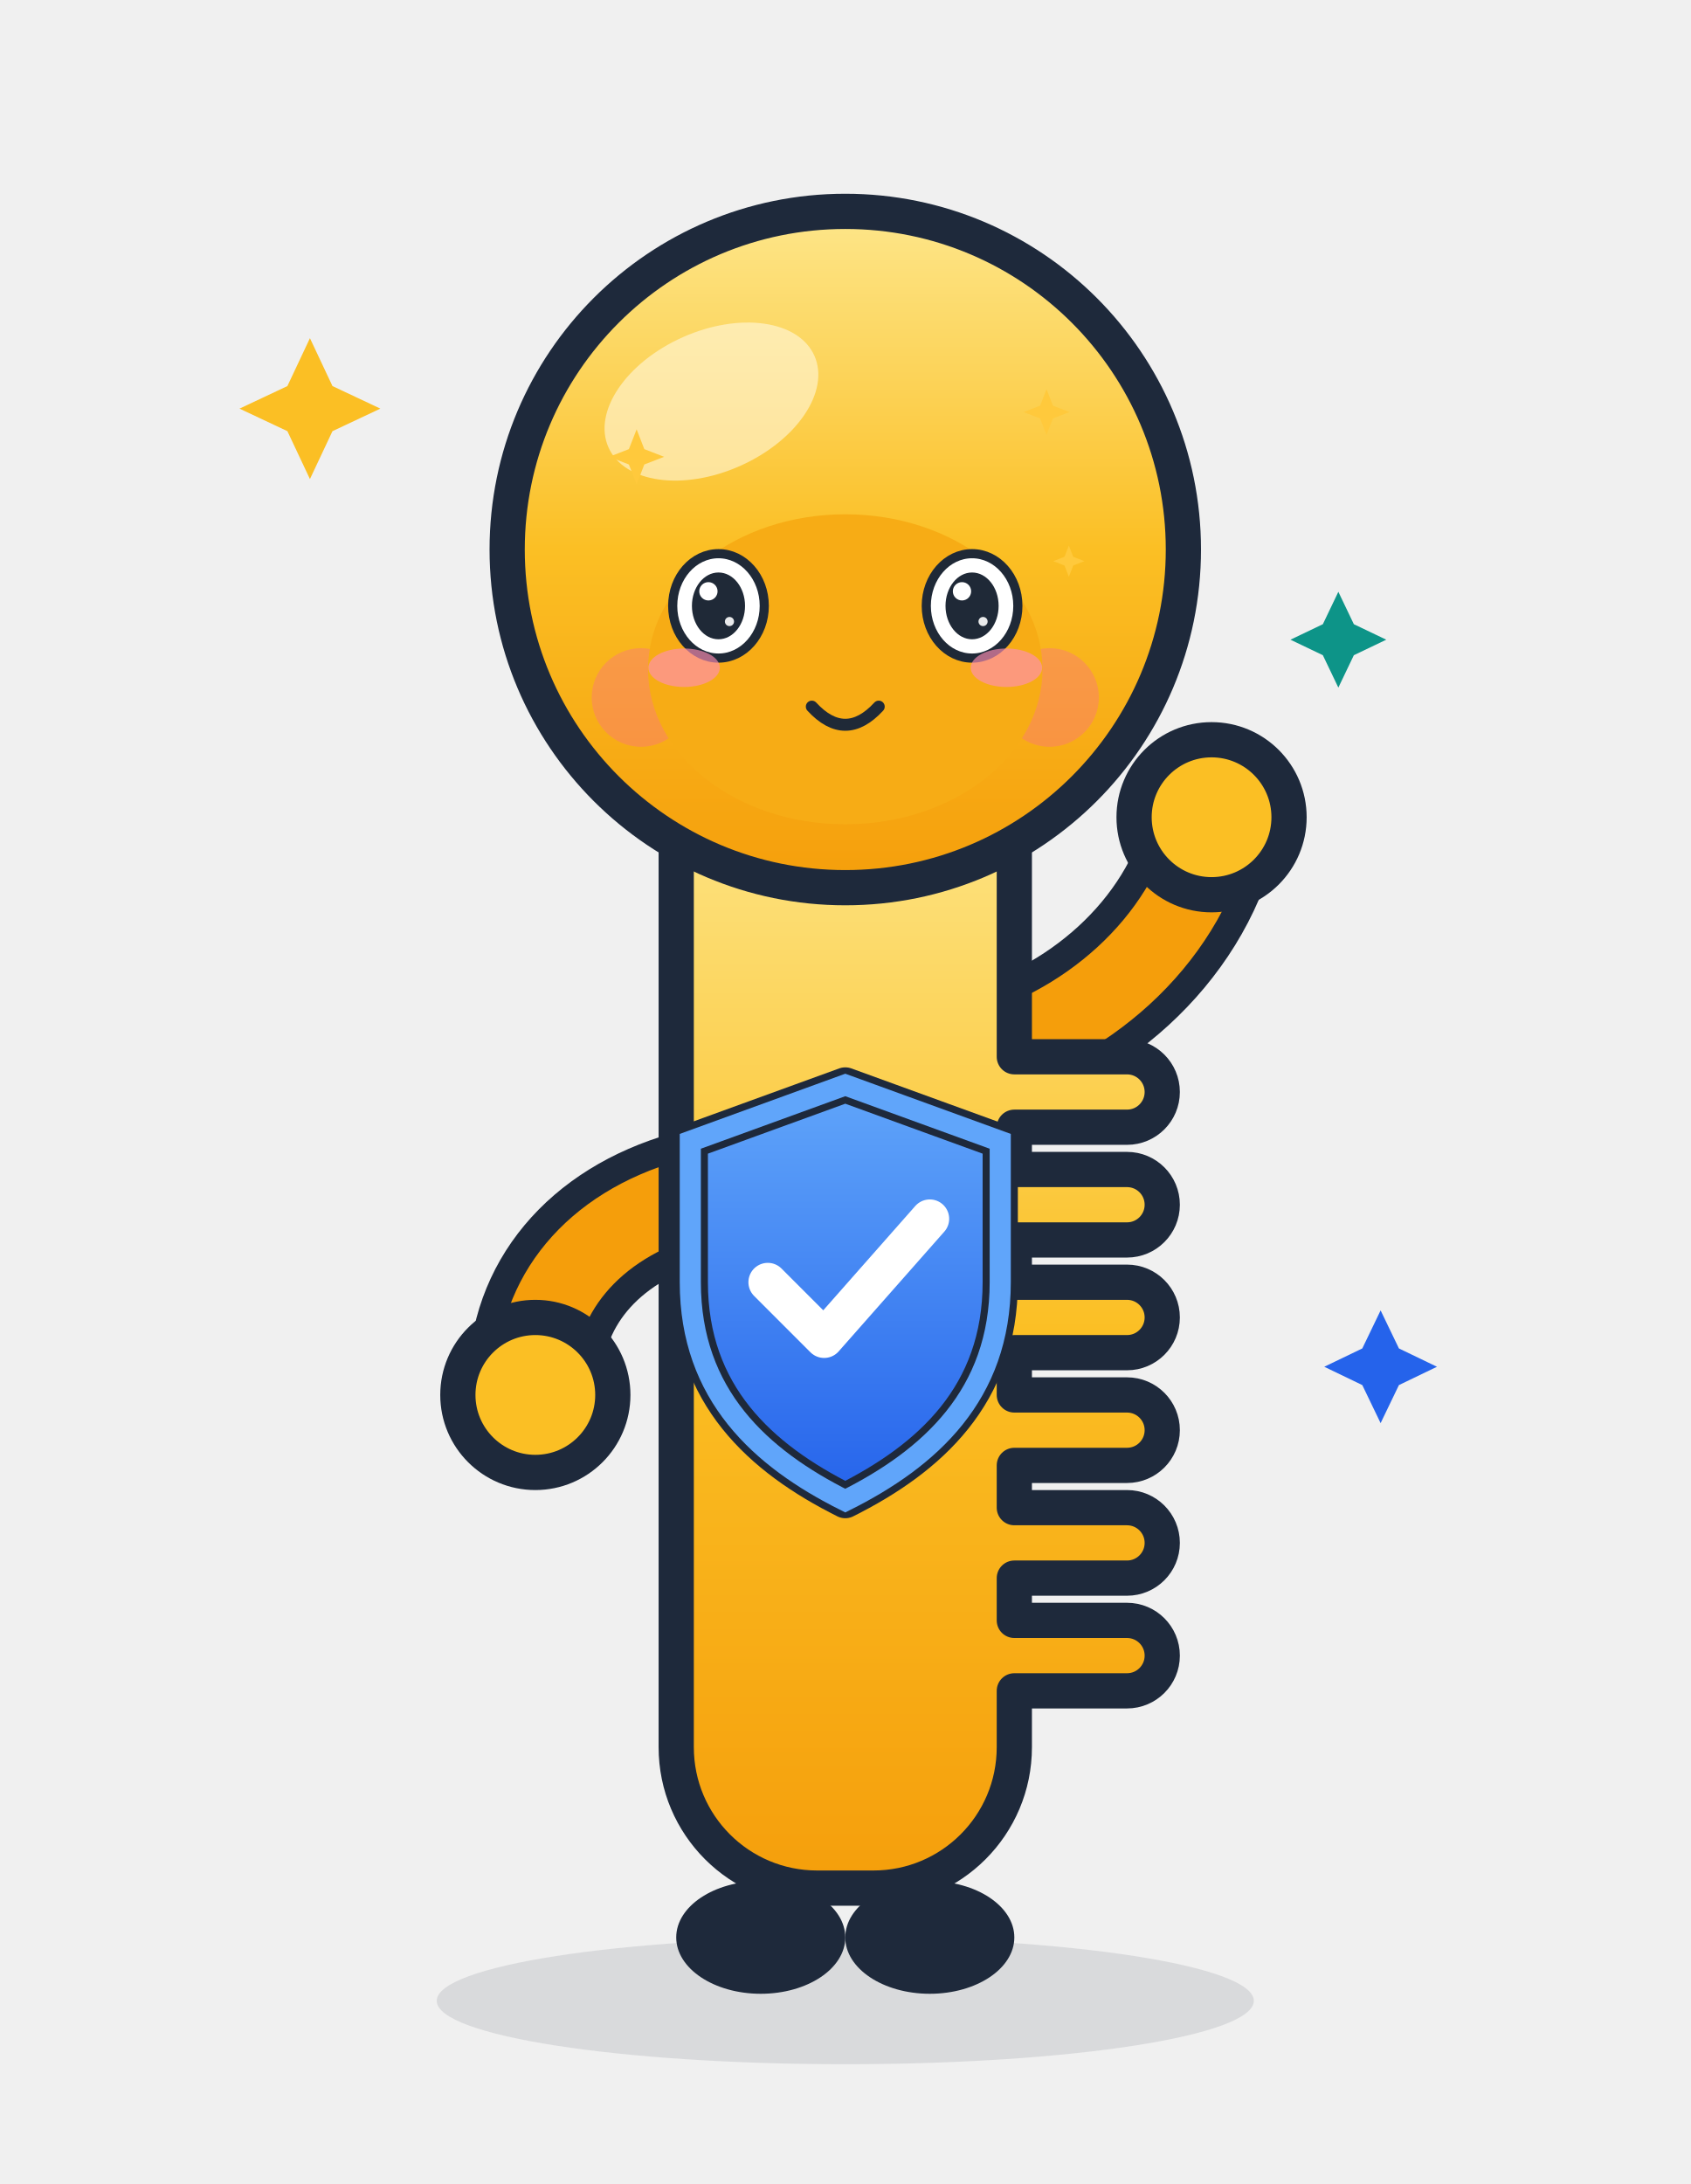
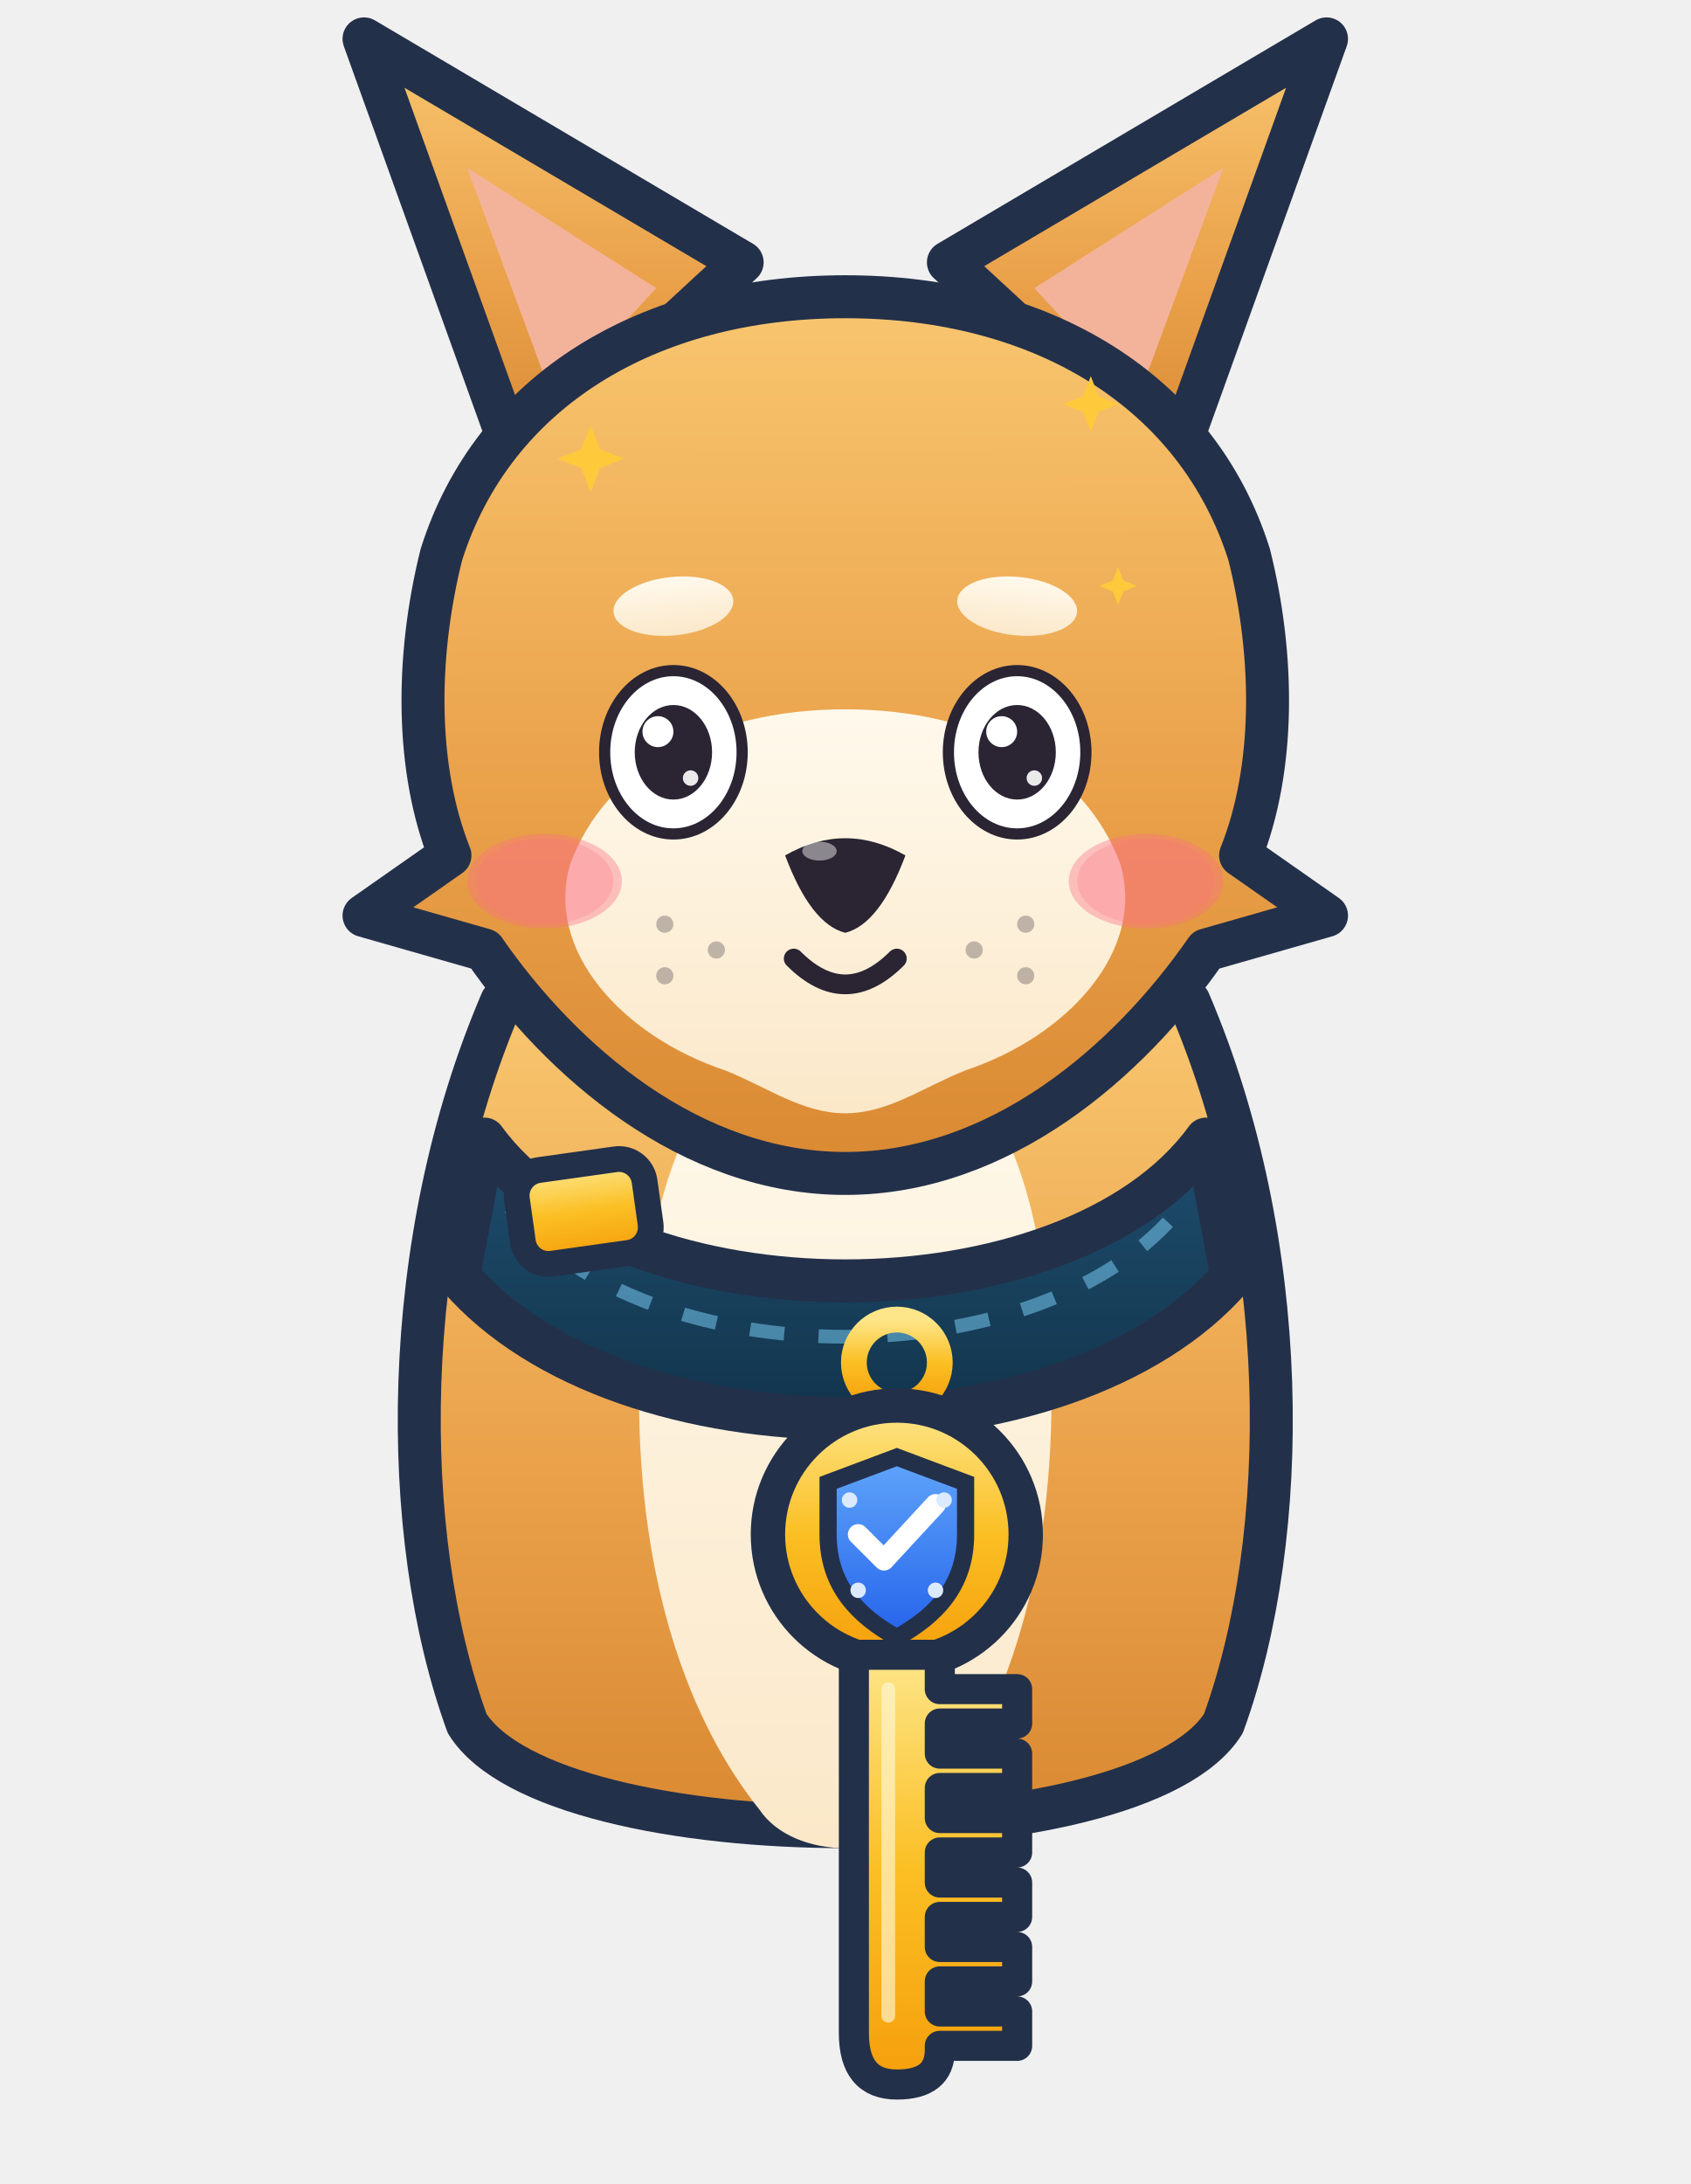
<svg xmlns="http://www.w3.org/2000/svg" viewBox="0 0 240 310" width="240" height="310" role="img" aria-label="钥匙小卫 Kee · 卖萌 Cute">
-   <style>
- .ex-motion { animation: ex-hop 1.5s ease-in-out infinite; transform-box: fill-box; transform-origin: 50% 50%; }
+   <style>.ex-motion { animation: ex-bob 3.2s ease-in-out infinite; transform-box: fill-box; transform-origin: 50% 50%; }
.ex-anim-tear { animation: ex-tear 1.8s ease-in infinite; transform-box: fill-box; transform-origin: center; }
.ex-anim-sweat { animation: ex-tear 1.5s ease-in infinite; transform-box: fill-box; transform-origin: center; }
.ex-anim-heart { animation: ex-heart 2.2s ease-out infinite; transform-box: fill-box; transform-origin: center; }
.ex-anim-spark { animation: ex-spark 1.9s ease-in-out infinite; transform-box: fill-box; transform-origin: center; }
.ex-anim-rain { animation: ex-rain 1.4s linear infinite; transform-box: fill-box; transform-origin: center; }
.ex-anim-confetti { animation: ex-confetti 2.4s linear infinite; transform-box: fill-box; transform-origin: center; }
.ex-anim-pulse { animation: ex-pulse 1.6s ease-in-out infinite; transform-box: fill-box; transform-origin: center; }
.ex-anim-knock { animation: ex-knock 0.55s ease-in-out infinite; transform-box: fill-box; transform-origin: center; }
.ex-anim-knockline { animation: ex-knockline 0.55s ease-out infinite; transform-box: fill-box; transform-origin: center; }
.ex-anim-palm { animation: ex-palm 0.9s ease-in-out infinite; transform-box: fill-box; transform-origin: center; }
.ex-anim-steam { animation: ex-steam 1.8s ease-out infinite; transform-box: fill-box; transform-origin: center; }
.ex-anim-shock { animation: ex-shock 0.5s ease-in-out infinite; transform-box: fill-box; transform-origin: center; }
.ex-anim-please { animation: ex-please 1.4s ease-in-out infinite; transform-box: fill-box; transform-origin: center; }
.ex-anim-drift { animation: ex-drift 4.5s ease-in-out infinite; transform-box: fill-box; transform-origin: center; }
- @keyframes ex-hop { 0%,100% { transform: translateY(0) rotate(0); } 50% { transform: translateY(-2.08px) rotate(2deg); } }
+ @keyframes ex-bob { 0%,100% { transform: translateY(0); } 50% { transform: translateY(-2.08px); } }
@keyframes ex-tear { 0% { transform: translateY(0); opacity: 0; } 18% { opacity: 1; } 100% { transform: translateY(8px); opacity: 0; } }
@keyframes ex-heart { 0% { transform: translateY(0) scale(.65); opacity: 0; } 20% { opacity: 1; } 100% { transform: translateY(-11.7px) scale(1.15); opacity: 0; } }
@keyframes ex-spark { 0%,100% { transform: scale(.6) rotate(0deg); opacity: .3; } 50% { transform: scale(1.15) rotate(25deg); opacity: 1; } }
@keyframes ex-rain { 0% { transform: translateY(0); opacity: 0; } 20% { opacity: 1; } 100% { transform: translateY(8px); opacity: 0; } }
@keyframes ex-confetti { 0% { transform: translateY(-4px) rotate(0deg); opacity: 1; } 100% { transform: translateY(14px) rotate(200deg); opacity: 0; } }
@keyframes ex-pulse { 0%,100% { transform: scale(1); opacity: .35; } 50% { transform: scale(1.18); opacity: .7; } }
@keyframes ex-knock { 0%,100% { transform: translateX(3px); } 35% { transform: translateX(0); } }
@keyframes ex-knockline { 0%,100% { transform: scaleX(.6); opacity: .35; } 35% { transform: scaleX(1); opacity: 1; } }
@keyframes ex-palm { 0%,100% { transform: translateY(0) rotate(0deg); } 50% { transform: translateY(-1px) rotate(-4deg); } }
@keyframes ex-steam { 0% { transform: translateY(0); opacity: .7; } 100% { transform: translateY(-7px); opacity: 0; } }
@keyframes ex-shock { 0%,100% { transform: scaleX(.7); opacity: .4; } 50% { transform: scaleX(1.25); opacity: 1; } }
@keyframes ex-please { 0%,100% { transform: translateY(0); } 50% { transform: translateY(-1.5px); } }
@keyframes ex-drift { 0%,100% { transform: translateY(0); } 50% { transform: translateY(-1.5px); } }
@media (prefers-reduced-motion: reduce) {
  .ex-motion, [class*="ex-anim-"] { animation: none !important; }
- }
- </style>
+ }</style>
  <g class="ex-motion ex-cute">
-     <g class="ex-base">
+     <g transform="translate(120 108) scale(1.22) translate(-120 -100)">
      <defs>
+         <linearGradient id="keeFur" x1="0" y1="0" x2="0" y2="1">
+           <stop offset="0" stop-color="#F8C66F" />
+           <stop offset=".55" stop-color="#EAA24B" />
+           <stop offset="1" stop-color="#D98932" />
+         </linearGradient>
+         <linearGradient id="keeFace" gradientUnits="userSpaceOnUse" x1="0" y1="46" x2="0" y2="148">
+           <stop offset="0" stop-color="#F8C66F" />
+           <stop offset=".55" stop-color="#EAA24B" />
+           <stop offset="1" stop-color="#D98932" />
+         </linearGradient>
+         <linearGradient id="keeCream" x1="0" y1="0" x2="0" y2="1">
+           <stop offset="0" stop-color="#FFF9EC" />
+           <stop offset="1" stop-color="#FBE8C9" />
+         </linearGradient>
        <linearGradient id="keeGold" x1="0" y1="0" x2="0" y2="1">
          <stop offset="0" stop-color="#FDE68A" />
          <stop offset=".5" stop-color="#FBBF24" />
          <stop offset="1" stop-color="#F59E0B" />
        </linearGradient>
        <linearGradient id="keeShield" x1="0" y1="0" x2="0" y2="1">
          <stop offset="0" stop-color="#60A5FA" />
          <stop offset="1" stop-color="#2563EB" />
        </linearGradient>
+         <linearGradient id="keeCollar" x1="0" y1="0" x2="0" y2="1">
+           <stop offset="0" stop-color="#1E4E6E" />
+           <stop offset="1" stop-color="#12344C" />
+         </linearGradient>
      </defs>
-       <ellipse cx="120" cy="284" rx="58" ry="9" fill="#0F172A" opacity=".10" />
-       <g>
-         <ellipse cx="108" cy="275" rx="12" ry="8" fill="#1E293B" />
-         <ellipse cx="132" cy="275" rx="12" ry="8" fill="#1E293B" />
+       <g class="ex-base">
+         <path d="M80 128 C68 156 68 190 76 212 C86 228 154 228 164 212 C172 190 172 156 160 128 Z" fill="url(#keeFur)" stroke="#23304A" stroke-width="5" stroke-linejoin="round" />
+         <path d="M120 130 C104 130 96 148 96 174 C96 196 102 212 110 222 C114 228 126 228 130 222 C138 212 144 196 144 174 C144 148 136 130 120 130 Z" fill="url(#keeCream)" />
+         <path d="M78 144 C94 166 146 166 162 144 L165 160 C146 182 94 182 75 160 Z" fill="url(#keeCollar)" stroke="#23304A" stroke-width="5" stroke-linejoin="round" />
+         <path d="M81 152 C97 172 143 172 159 152" fill="none" stroke="#7DD3FC" stroke-width="1.6" stroke-dasharray="4 4" opacity=".5" />
+         <rect x="82" y="147" width="15" height="11" rx="3" fill="url(#keeGold)" stroke="#23304A" stroke-width="3" transform="rotate(-8 89 152)" />
+         <circle cx="126" cy="170" r="5" fill="none" stroke="url(#keeGold)" stroke-width="3" />
        <g>
-           <path d="M138 150 C154 146 168 134 172 118" fill="none" stroke="#1E293B" stroke-width="19" stroke-linecap="round" />
-           <path d="M138 150 C154 146 168 134 172 118" fill="none" stroke="#F59E0B" stroke-width="11" stroke-linecap="round" />
-           <circle cx="172" cy="116" r="11" fill="#FBBF24" stroke="#1E293B" stroke-width="5" />
+           <circle cx="126" cy="190" r="15" fill="url(#keeGold)" stroke="#23304A" stroke-width="4" />
+           <path d="M126 181 L134 184 V190 C134 196 130.5 199.5 126 202 C121.5 199.5 118 196 118 190 V184 Z" fill="url(#keeShield)" stroke="#23304A" stroke-width="2" />
+           <path d="M121.5 190 L124.5 193 L130.5 186.5" fill="none" stroke="#FFFFFF" stroke-width="2.4" stroke-linecap="round" stroke-linejoin="round" />
+           <circle cx="120.5" cy="186" r=".9" fill="#DBEAFE" />
+           <circle cx="131.5" cy="186" r=".9" fill="#DBEAFE" />
+           <circle cx="121.5" cy="196.5" r=".9" fill="#DBEAFE" />
+           <circle cx="130.5" cy="196.5" r=".9" fill="#DBEAFE" />
+           <path d="M121 204 L121 248 Q121 254 126 254 Q131 254 131 250                  L131 249.5 L140 249.5 L140 245.5 L131 245.5                  L131 242 L140 242 L140 238 L131 238                  L131 234.5 L140 234.5 L140 230.5 L131 230.5                  L131 227 L140 227 L140 223 L131 223                  L131 219.5 L140 219.5 L140 215.5 L131 215.5                  L131 212 L140 212 L140 208 L131 208                  L131 204 Z" fill="url(#keeGold)" stroke="#23304A" stroke-width="3.5" stroke-linejoin="round" />
+           <path d="M125 208 V246" stroke="#FFF7D6" stroke-width="1.6" stroke-linecap="round" opacity=".65" />
        </g>
-         <path d="M98 170 C84 174 76 184 76 196" fill="none" stroke="#1E293B" stroke-width="19" stroke-linecap="round" />
-         <path d="M98 170 C84 174 76 184 76 196" fill="none" stroke="#F59E0B" stroke-width="11" stroke-linecap="round" />
-         <circle cx="76" cy="198" r="11" fill="#FBBF24" stroke="#1E293B" stroke-width="5" />
-         <path d="M96 110 H144 V150 h16 a5 5 0 0 1 0 10 h-16 V166 h16 a5 5 0 0 1 0 10 h-16 V182 h16 a5 5 0 0 1 0 10 h-16 V198 h16 a5 5 0 0 1 0 10 h-16 V214 h16 a5 5 0 0 1 0 10 h-16 V230 h16 a5 5 0 0 1 0 10 h-16 V248 a20 20 0 0 1 -20 20 H116 a20 20 0 0 1 -20 -20 Z" fill="url(#keeGold)" stroke="#1E293B" stroke-width="5" stroke-linejoin="round" />
-         <path d="M120 154 L142 162 V182 C142 198 132 207 120 213 C108 207 98 198 98 182 V162 Z" fill="url(#keeShield)" stroke="#1E293B" stroke-width="5" stroke-linejoin="round" />
-         <path d="M109 182 l8 8 l15 -17" fill="none" stroke="#FFFFFF" stroke-width="5.5" stroke-linecap="round" stroke-linejoin="round" />
-         <g transform="translate(120 182)">
-           <path d="M0 -28 L22 -20 V0 C22 16 12 25 0 31 C-12 25 -22 16 -22 0 V-20 Z" fill="none" stroke="#60A5FA" stroke-width="3">
-         
-         
-       </path>
+         <path d="M82 66 L64 16 L108 42 Z" fill="url(#keeFur)" stroke="#23304A" stroke-width="5" stroke-linejoin="round" />
+         <path d="M158 66 L176 16 L132 42 Z" fill="url(#keeFur)" stroke="#23304A" stroke-width="5" stroke-linejoin="round" />
+         <path d="M86 58 L76 31 L98 45 Z" fill="#F3B39B" />
+         <path d="M154 58 L164 31 L142 45 Z" fill="#F3B39B" />
+         <path d="M120 46 C97 46 79 57 73 76 C70 88 70 101 74 111 L64 118 L78 122 C87 135 102 148 120 148 C138 148 153 135 162 122 L176 118 L166 111 C170 101 170 88 167 76 C161 57 143 46 120 46 Z" fill="url(#keeFur)" stroke="#23304A" stroke-width="5" stroke-linejoin="round" />
+       </g>
+       <g class="ex-face">
+         <ellipse cx="120" cy="98" rx="45" ry="37" fill="url(#keeFace)" />
+         <path d="M120 94 C104 94 92 101 88 112 C85 122 94 132 106 136 C111 138 115 141 120 141 C125 141 129 138 134 136 C146 132 155 122 152 112 C148 101 136 94 120 94 Z" fill="url(#keeCream)" />
+         <ellipse cx="100" cy="82" rx="7" ry="3.4" fill="url(#keeCream)" transform="rotate(-6 100 82)" />
+         <ellipse cx="140" cy="82" rx="7" ry="3.4" fill="url(#keeCream)" transform="rotate(6 140 82)" />
+         <ellipse cx="100" cy="99" rx="8" ry="9.5" fill="#FFFFFF" stroke="#2A2433" stroke-width="1.3" />
+         <ellipse cx="100" cy="99" rx="4.5" ry="5.5" fill="#2A2433" />
+         <circle cx="98.2" cy="96.6" r="1.8" fill="#FFFFFF" />
+         <circle cx="102" cy="102" r=".9" fill="#FFFFFF" opacity=".9" />
+         <ellipse cx="140" cy="99" rx="8" ry="9.5" fill="#FFFFFF" stroke="#2A2433" stroke-width="1.3" />
+         <ellipse cx="140" cy="99" rx="4.5" ry="5.5" fill="#2A2433" />
+         <circle cx="138.2" cy="96.6" r="1.8" fill="#FFFFFF" />
+         <circle cx="142" cy="102" r=".9" fill="#FFFFFF" opacity=".9" />
+         <path d="M114 123 Q120 129 126 123" fill="none" stroke="#2A2433" stroke-width="2.3" stroke-linecap="round" />
+         <ellipse cx="85" cy="114" rx="9" ry="5.5" fill="#FB7185" opacity=".4" />
+         <ellipse cx="155" cy="114" rx="9" ry="5.5" fill="#FB7185" opacity=".4" />
+         <path d="M113 111 Q120 107 127 111 Q124 119 120 120 Q116 119 113 111 Z" fill="#2A2433" />
+         <ellipse cx="117" cy="110.5" rx="2" ry="1.1" fill="#FFFFFF" opacity=".45" />
+         <g fill="#2A2433" opacity=".3">
+           <circle cx="99" cy="119" r="1" />
+           <circle cx="105" cy="122" r="1" />
+           <circle cx="99" cy="125" r="1" />
+           <circle cx="141" cy="119" r="1" />
+           <circle cx="135" cy="122" r="1" />
+           <circle cx="141" cy="125" r="1" />
        </g>
-         <circle cx="120" cy="78" r="48" fill="url(#keeGold)" stroke="#1E293B" stroke-width="5" />
-         <ellipse cx="101" cy="57" rx="16" ry="10" fill="#FFFBEB" opacity=".55" transform="rotate(-24 101 57)" />
-         <ellipse cx="102" cy="86" rx="6" ry="7.5" fill="#1F2937">
-       
-     </ellipse>
-         <ellipse cx="138" cy="86" rx="6" ry="7.5" fill="#1F2937">
-       
-     </ellipse>
-         <circle cx="104" cy="83" r="2.2" fill="#FFFFFF" />
-         <circle cx="140" cy="83" r="2.2" fill="#FFFFFF" />
-         <circle cx="91" cy="99" r="7" fill="#FB7185" opacity=".4" />
-         <circle cx="149" cy="99" r="7" fill="#FB7185" opacity=".4" />
-         <path d="M108 97 q12 14 24 0" fill="none" stroke="#1F2937" stroke-width="4.5" stroke-linecap="round" />
+         <ellipse cx="85" cy="114" rx="8" ry="5" fill="#FB7185" opacity=".25" />
+         <ellipse cx="155" cy="114" rx="8" ry="5" fill="#FB7185" opacity=".25" />
+         <path class="ex-anim-spark" style="animation-delay:0s" d="M 90.38,60.94 L 91.47,63.75 L 94.28,64.84 L 91.47,65.93 L 90.38,68.74 L 89.28,65.93 L 86.48,64.84 L 89.28,63.75 Z" fill="#FFC93C" />
+         <path class="ex-anim-spark" style="animation-delay:.4s" d="M 148.57,55.24 L 149.48,57.58 L 151.82,58.49 L 149.48,59.4 L 148.57,61.74 L 147.66,59.4 L 145.32,58.49 L 147.66,57.58 Z" fill="#FFC93C" />
+         <path class="ex-anim-spark" style="animation-delay:.8s" d="M 151.74,77.44 L 152.36,79.03 L 153.95,79.65 L 152.36,80.27 L 151.74,81.86 L 151.12,80.27 L 149.53,79.65 L 151.12,79.03 Z" fill="#FFC93C" />
      </g>
-       <path d="M44 48 l3.2 6.8 6.8 3.2 -6.8 3.2 -3.2 6.8 -3.2 -6.8 -6.8 -3.2 6.8 -3.2 z" fill="#FBBF24">
-     
-   </path>
-       <path d="M196 186 l2.6 5.4 5.4 2.6 -5.4 2.6 -2.6 5.4 -2.6 -5.4 -5.4 -2.6 5.4 -2.6 z" fill="#2563EB">
-     
-   </path>
-       <path d="M190 84 l2.2 4.6 4.6 2.2 -4.6 2.2 -2.2 4.6 -2.2 -4.6 -4.6 -2.2 4.6 -2.2 z" fill="#0D9488">
-     
-   </path>
-     </g>
-     <g class="ex-face">
-       <ellipse cx="120" cy="95" rx="28" ry="22" fill="#F7AC15" />
-       <ellipse cx="102" cy="86" rx="6.5" ry="7.41" fill="#FFFFFF" stroke="#1F2937" stroke-width="1.3" />
-       <ellipse cx="102" cy="86" rx="3.77" ry="4.74" fill="#1F2937" />
-       <circle cx="100.57" cy="83.93" r="1.3" fill="#FFFFFF" />
-       <circle cx="103.56" cy="88.22" r="0.65" fill="#FFFFFF" opacity=".9" />
-       <ellipse cx="138" cy="86" rx="6.5" ry="7.41" fill="#FFFFFF" stroke="#1F2937" stroke-width="1.3" />
-       <ellipse cx="138" cy="86" rx="3.77" ry="4.74" fill="#1F2937" />
-       <circle cx="136.57" cy="83.93" r="1.3" fill="#FFFFFF" />
-       <circle cx="139.56" cy="88.22" r="0.65" fill="#FFFFFF" opacity=".9" />
-       <path d="M 115.25,100.3 Q 120,105.45 124.75,100.3" fill="none" stroke="#1F2937" stroke-width="1.7" stroke-linecap="round" />
-       <ellipse class="ex-anim-pulse" cx="97.12" cy="94.78" rx="5.07" ry="2.73" fill="#FF8FB3" opacity="0.65" />
-       <ellipse class="ex-anim-pulse" cx="142.88" cy="94.78" rx="5.07" ry="2.73" fill="#FF8FB3" opacity="0.65" />
-       <path class="ex-anim-spark" style="animation-delay:0.0s" d="M 90.38,60.94 L 91.47,63.75 L 94.28,64.84 L 91.47,65.93 L 90.38,68.74 L 89.28,65.93 L 86.48,64.84 L 89.28,63.75 Z" fill="#FFC93C" />
-       <path class="ex-anim-spark" style="animation-delay:0.4s" d="M 148.57,55.24 L 149.48,57.58 L 151.82,58.49 L 149.48,59.4 L 148.57,61.74 L 147.66,59.4 L 145.32,58.49 L 147.66,57.58 Z" fill="#FFC93C" />
-       <path class="ex-anim-spark" style="animation-delay:0.8s" d="M 151.74,77.44 L 152.36,79.03 L 153.95,79.65 L 152.36,80.27 L 151.74,81.86 L 151.12,80.27 L 149.53,79.65 L 151.12,79.03 Z" fill="#FFC93C" />
    </g>
  </g>
</svg>
